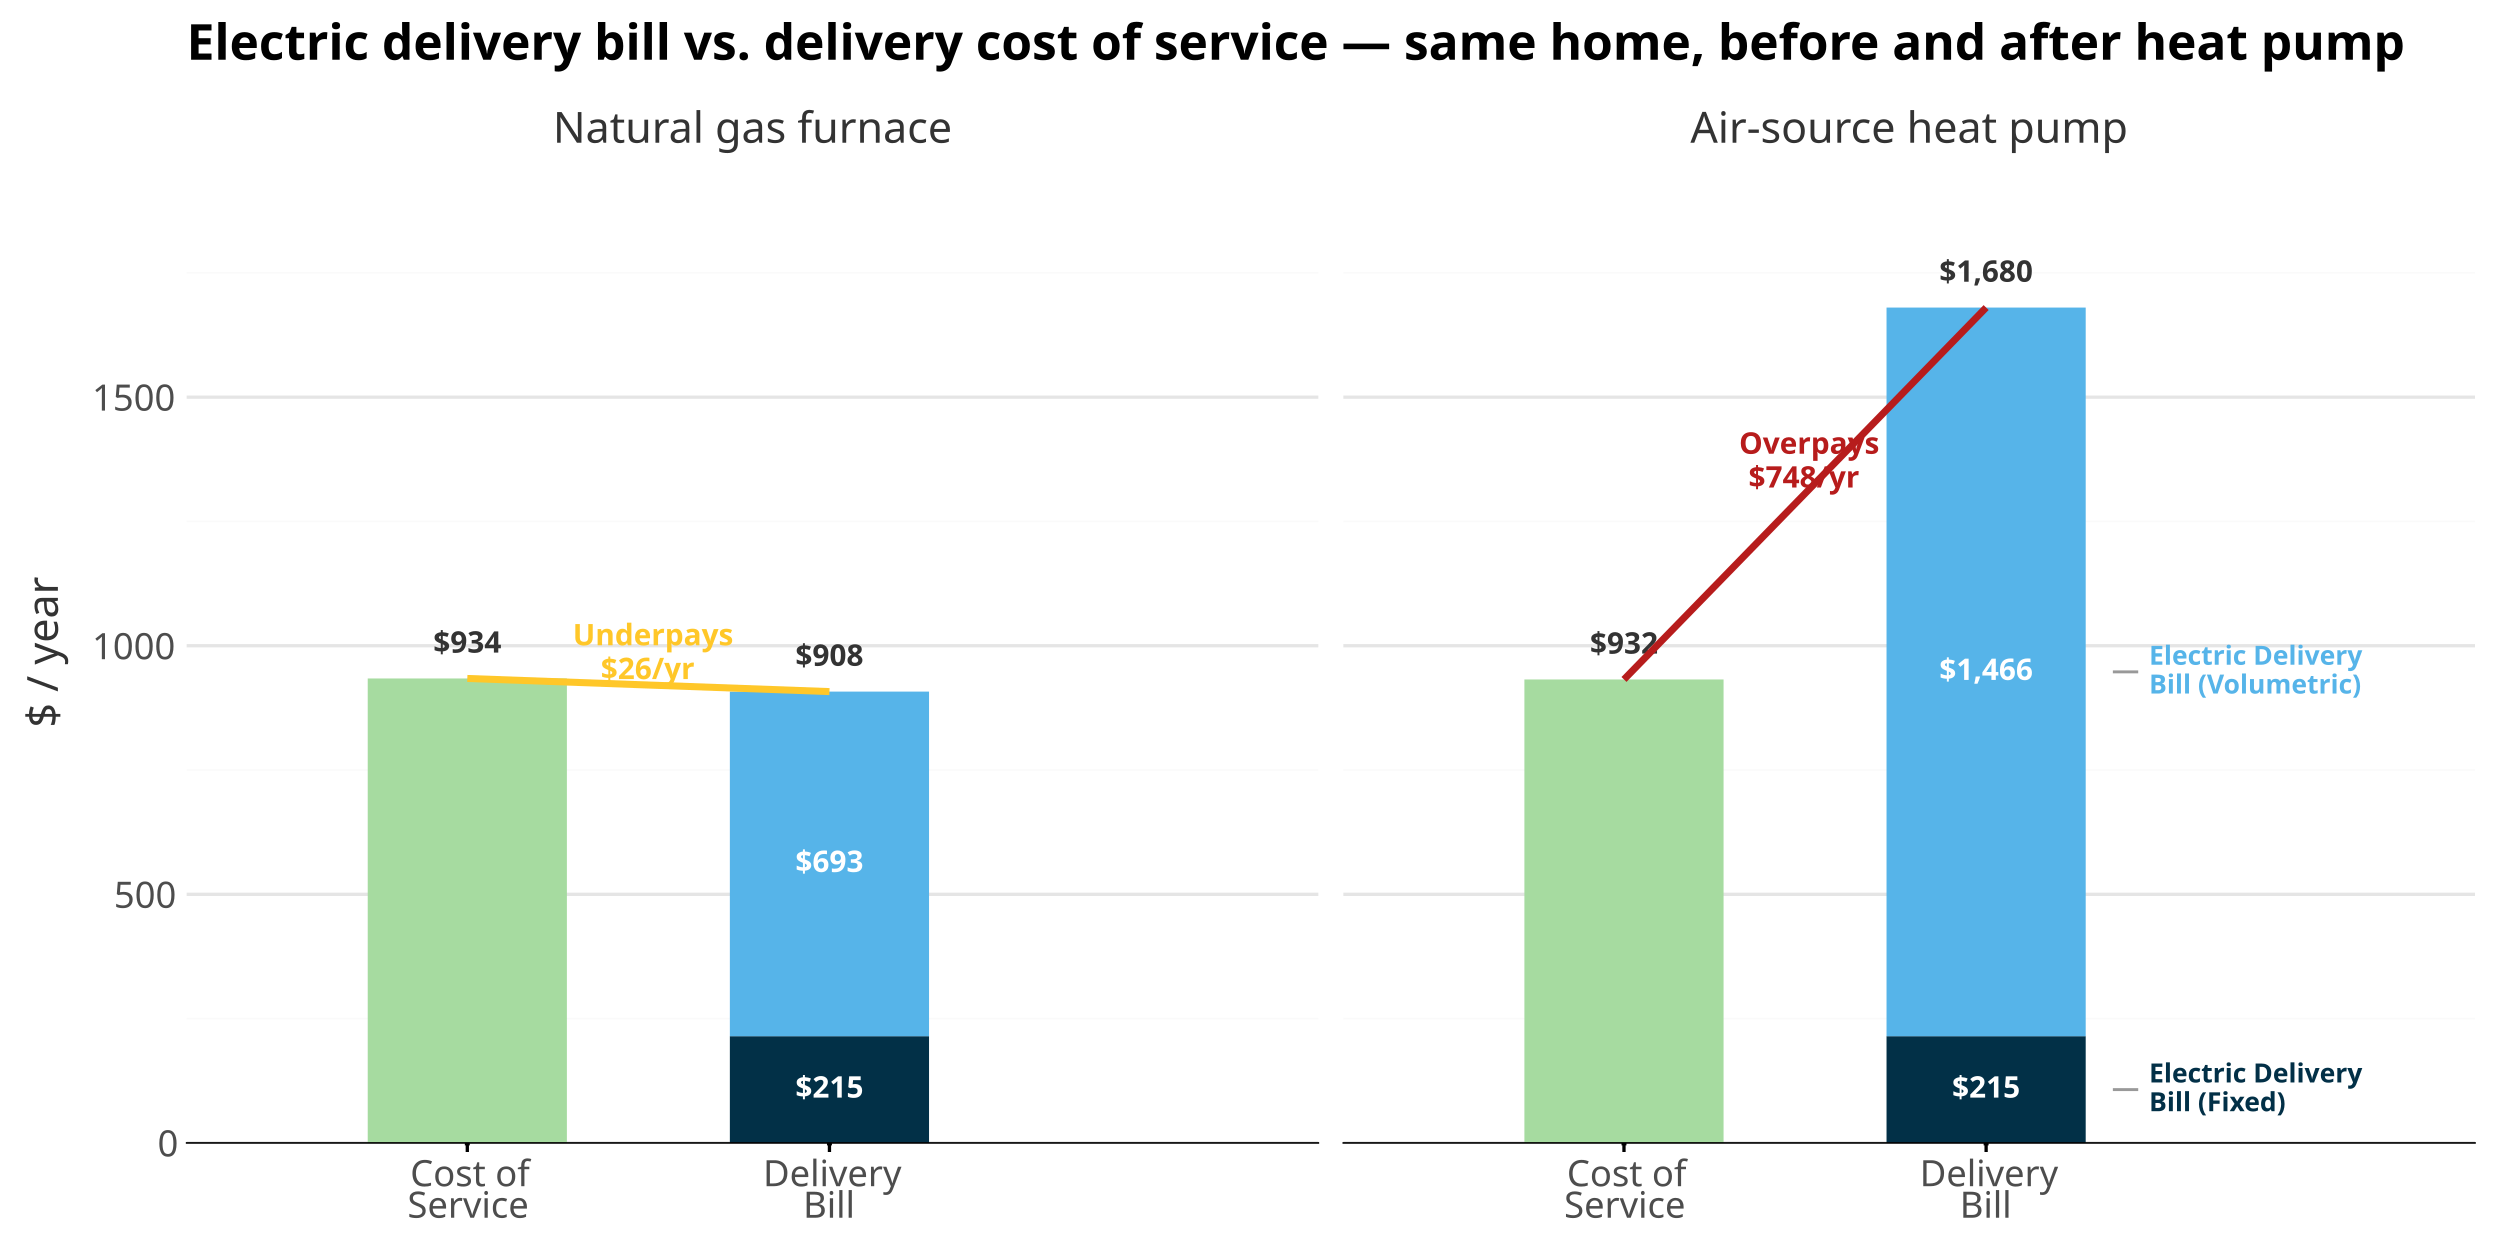
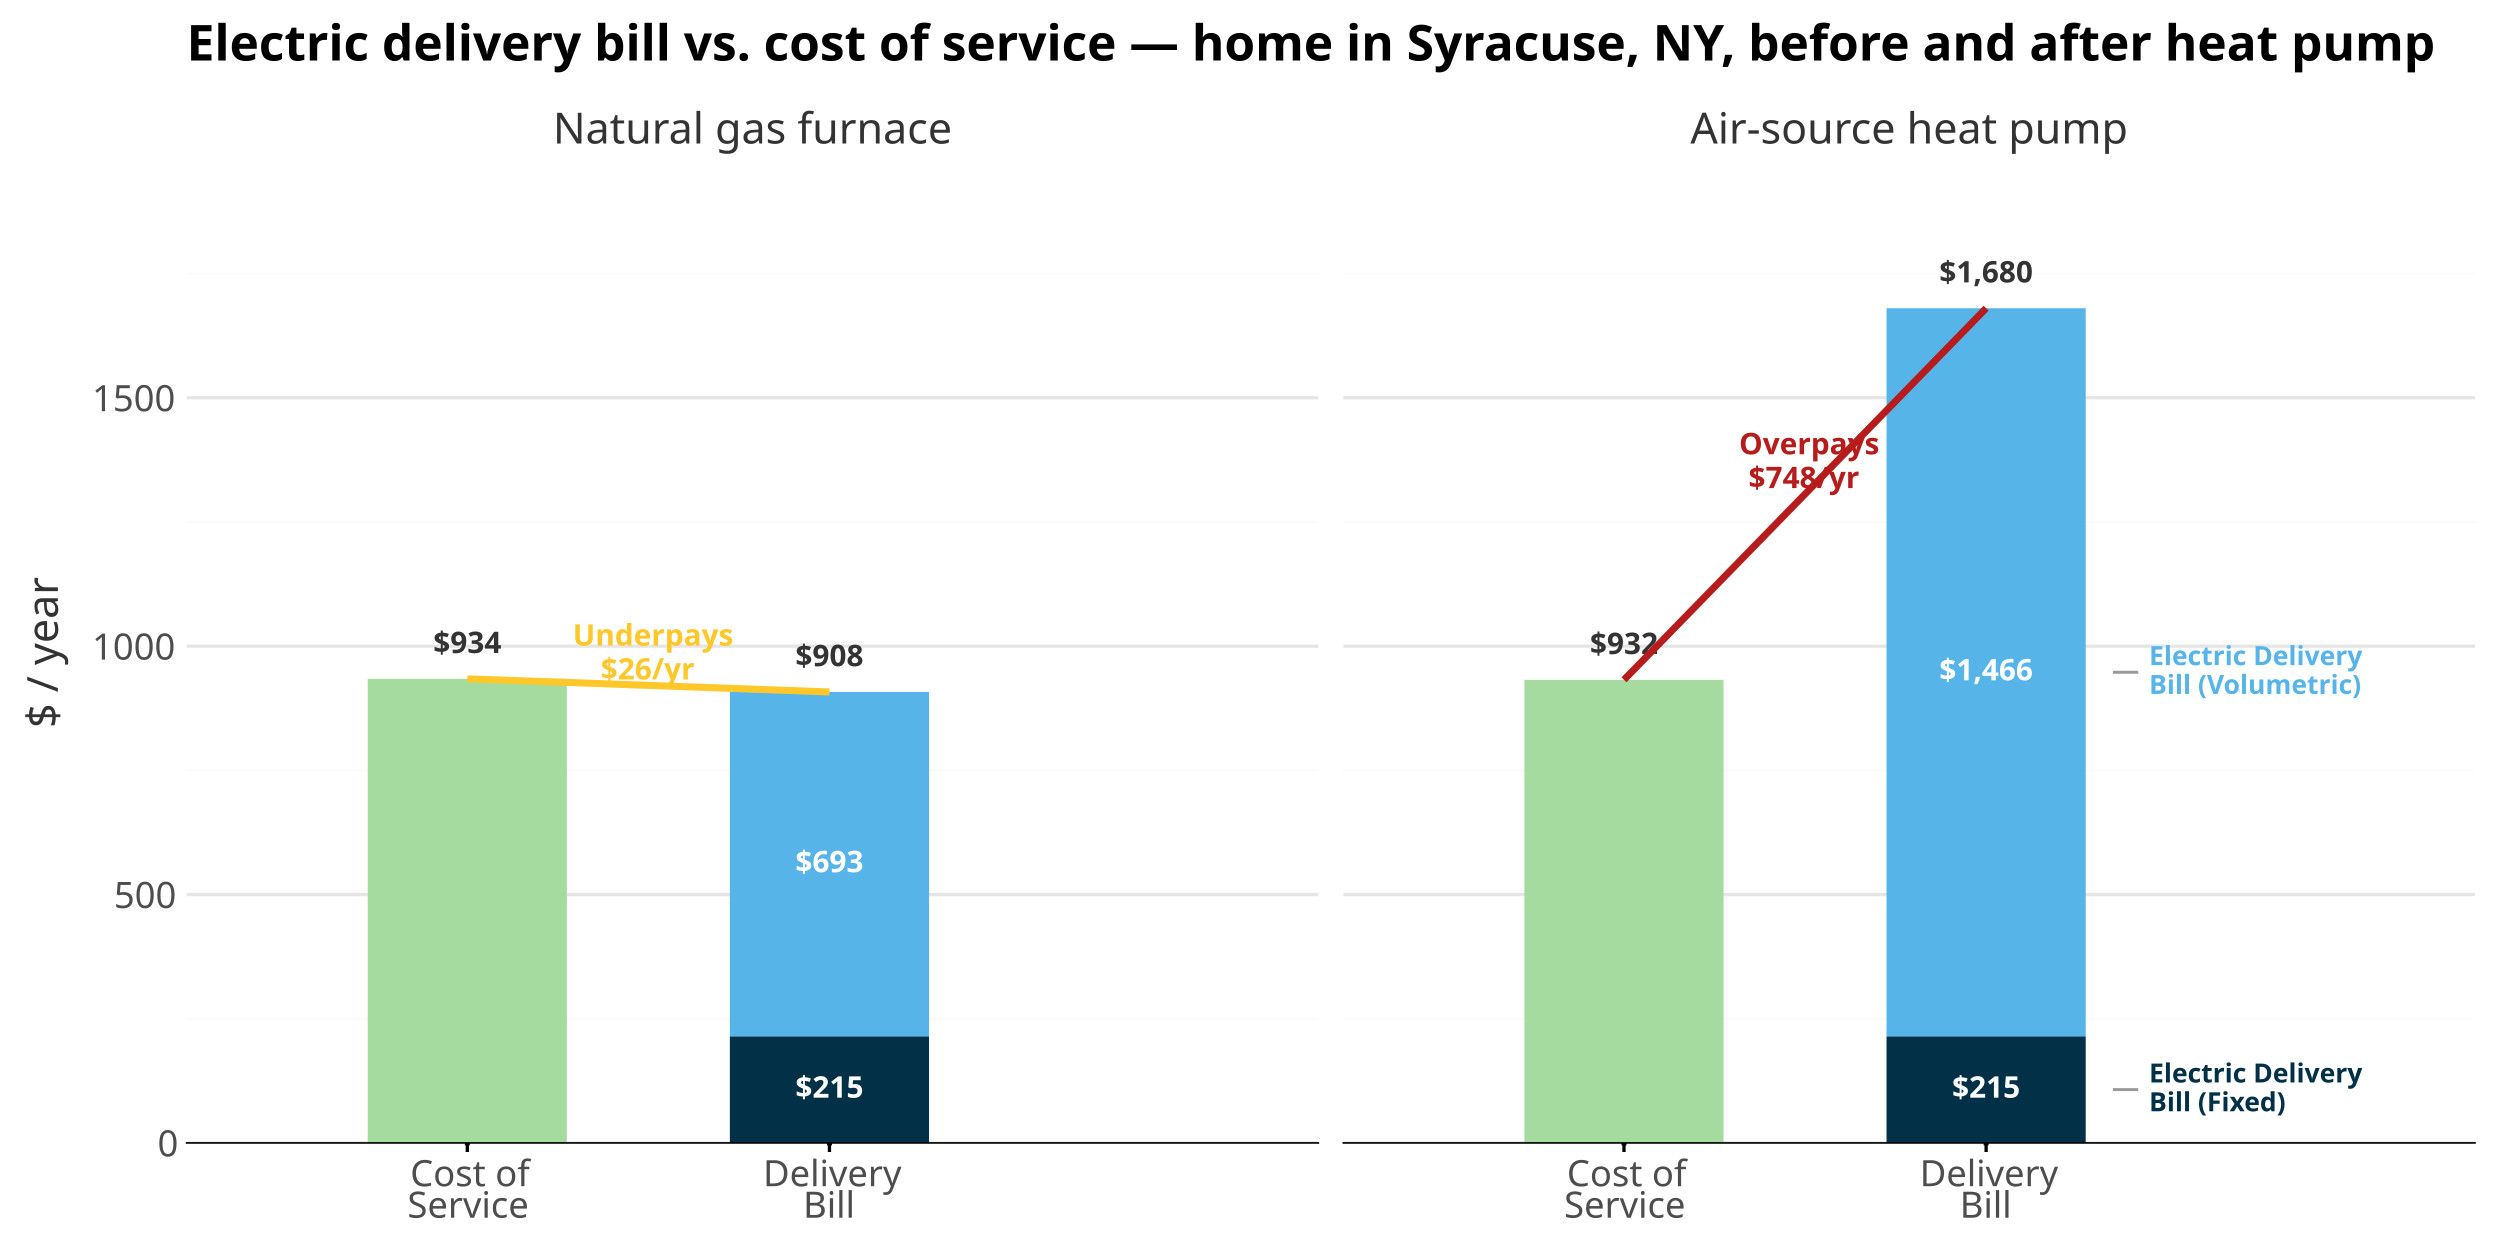
<svg xmlns="http://www.w3.org/2000/svg" xmlns:xlink="http://www.w3.org/1999/xlink" width="756pt" height="378pt" viewBox="0 0 756 378" version="1.1">
  <defs>
    <style type="text/css">*{stroke-linejoin: round; stroke-linecap: butt}</style>
  </defs>
  <g id="figure_1">
    <g id="patch_1">
      <path d="M 0 378 L 756 378 L 756 0 L 0 0 z " style="fill: #ffffff" />
    </g>
    <g id="axes_1">
      <g id="patch_2">
-         <path d="M 56.445 345.624 L 398.663 345.624 L 398.663 48.2 L 56.445 48.2 z " style="fill: #ffffff" />
+         <path d="M 56.445 345.624 L 398.663 345.624 L 398.663 48.439 L 56.445 48.439 z " style="fill: #ffffff" />
      </g>
      <g id="matplotlib.axis_1">
        <g id="xtick_1">
          <g id="line2d_1">
            <path d="M 141.315 345.624 " style="fill: none; stroke: #000000; stroke-width: 1.5; stroke-linecap: square" />
            <defs>
-               <path id="mcbe2c0b789" d="M 0 0 L 0 2.75 " style="stroke: #000000" />
+               <path id="m87a3f84f7e" d="M 0 0 L 0 2.75 " style="stroke: #000000" />
            </defs>
            <g>
-               <use xlink:href="#mcbe2c0b789" x="141.315" y="345.624" style="stroke: #000000" />
+               <use xlink:href="#m87a3f84f7e" x="141.315" y="345.624" style="stroke: #000000" />
            </g>
          </g>
          <g id="text_1">
            <text style="font-size: 11px; font-family: 'IBM Plex Sans'; fill: #4d4d4d" transform="translate(124.051 358.714)">Cost of</text>
            <text style="font-size: 11px; font-family: 'IBM Plex Sans'; fill: #4d4d4d" transform="translate(123.2139 368.24)">Service</text>
          </g>
        </g>
        <g id="xtick_2">
          <g id="line2d_2">
            <path d="M 250.825 345.624 " style="fill: none; stroke: #000000; stroke-width: 1.5; stroke-linecap: square" />
            <g>
-               <use xlink:href="#mcbe2c0b789" x="250.825" y="345.624" style="stroke: #000000" />
+               <use xlink:href="#m87a3f84f7e" x="250.825" y="345.624" style="stroke: #000000" />
            </g>
          </g>
          <g id="text_2">
            <text style="font-size: 11px; font-family: 'IBM Plex Sans'; fill: #4d4d4d" transform="translate(230.7538 358.714)">Delivery</text>
            <text style="font-size: 11px; font-family: 'IBM Plex Sans'; fill: #4d4d4d" transform="translate(242.8659 368.24)">Bill</text>
          </g>
        </g>
      </g>
      <g id="matplotlib.axis_2">
        <g id="ytick_1">
          <g id="line2d_3">
-             <path d="M 56.445 345.624 L 398.663 345.624 " clip-path="url(#pb7f8d67e0a)" style="fill: none; stroke: #e5e5e5; stroke-linecap: square" />
+             <path d="M 56.445 345.624 L 398.663 345.624 " clip-path="url(#p0693bebcb5)" style="fill: none; stroke: #e5e5e5; stroke-linecap: square" />
          </g>
          <g id="text_3">
            <text style="font-size: 11px; font-family: 'IBM Plex Sans'; text-anchor: start; fill: #4d4d4d" x="47.645" y="349.694" transform="rotate(-0 47.645 349.694)">0</text>
          </g>
        </g>
        <g id="ytick_2">
          <g id="line2d_4">
-             <path d="M 56.445 270.45 L 398.663 270.45 " clip-path="url(#pb7f8d67e0a)" style="fill: none; stroke: #e5e5e5; stroke-linecap: square" />
+             <path d="M 56.445 270.51 L 398.663 270.51 " clip-path="url(#p0693bebcb5)" style="fill: none; stroke: #e5e5e5; stroke-linecap: square" />
          </g>
          <g id="text_4">
-             <text style="font-size: 11px; font-family: 'IBM Plex Sans'; text-anchor: start; fill: #4d4d4d" x="34.445" y="274.52" transform="rotate(-0 34.445 274.5195)">500</text>
+             <text style="font-size: 11px; font-family: 'IBM Plex Sans'; text-anchor: start; fill: #4d4d4d" x="34.445" y="274.58" transform="rotate(-0 34.445 274.5799)">500</text>
          </g>
        </g>
        <g id="ytick_3">
          <g id="line2d_5">
-             <path d="M 56.445 195.275 L 398.663 195.275 " clip-path="url(#pb7f8d67e0a)" style="fill: none; stroke: #e5e5e5; stroke-linecap: square" />
+             <path d="M 56.445 195.396 L 398.663 195.396 " clip-path="url(#p0693bebcb5)" style="fill: none; stroke: #e5e5e5; stroke-linecap: square" />
          </g>
          <g id="text_5">
-             <text style="font-size: 11px; font-family: 'IBM Plex Sans'; text-anchor: start; fill: #4d4d4d" x="27.845" y="199.345" transform="rotate(-0 27.845 199.345)">1000</text>
+             <text style="font-size: 11px; font-family: 'IBM Plex Sans'; text-anchor: start; fill: #4d4d4d" x="27.845" y="199.466" transform="rotate(-0 27.845 199.4659)">1000</text>
          </g>
        </g>
        <g id="ytick_4">
          <g id="line2d_6">
-             <path d="M 56.445 120.101 L 398.663 120.101 " clip-path="url(#pb7f8d67e0a)" style="fill: none; stroke: #e5e5e5; stroke-linecap: square" />
+             <path d="M 56.445 120.282 L 398.663 120.282 " clip-path="url(#p0693bebcb5)" style="fill: none; stroke: #e5e5e5; stroke-linecap: square" />
          </g>
          <g id="text_6">
-             <text style="font-size: 11px; font-family: 'IBM Plex Sans'; text-anchor: start; fill: #4d4d4d" x="27.845" y="124.171" transform="rotate(-0 27.845 124.1705)">1500</text>
+             <text style="font-size: 11px; font-family: 'IBM Plex Sans'; text-anchor: start; fill: #4d4d4d" x="27.845" y="124.352" transform="rotate(-0 27.845 124.3518)">1500</text>
          </g>
        </g>
        <g id="ytick_5">
          <g id="line2d_7">
-             <path d="M 56.445 308.037 L 398.663 308.037 " clip-path="url(#pb7f8d67e0a)" style="fill: none; stroke: #fafafa; stroke-width: 0.5; stroke-linecap: square" />
+             <path d="M 56.445 308.067 L 398.663 308.067 " clip-path="url(#p0693bebcb5)" style="fill: none; stroke: #fafafa; stroke-width: 0.5; stroke-linecap: square" />
          </g>
        </g>
        <g id="ytick_6">
          <g id="line2d_8">
-             <path d="M 56.445 232.862 L 398.663 232.862 " clip-path="url(#pb7f8d67e0a)" style="fill: none; stroke: #fafafa; stroke-width: 0.5; stroke-linecap: square" />
+             <path d="M 56.445 232.953 L 398.663 232.953 " clip-path="url(#p0693bebcb5)" style="fill: none; stroke: #fafafa; stroke-width: 0.5; stroke-linecap: square" />
          </g>
        </g>
        <g id="ytick_7">
          <g id="line2d_9">
-             <path d="M 56.445 157.688 L 398.663 157.688 " clip-path="url(#pb7f8d67e0a)" style="fill: none; stroke: #fafafa; stroke-width: 0.5; stroke-linecap: square" />
+             <path d="M 56.445 157.839 L 398.663 157.839 " clip-path="url(#p0693bebcb5)" style="fill: none; stroke: #fafafa; stroke-width: 0.5; stroke-linecap: square" />
          </g>
        </g>
        <g id="ytick_8">
          <g id="line2d_10">
-             <path d="M 56.445 82.513 L 398.663 82.513 " clip-path="url(#pb7f8d67e0a)" style="fill: none; stroke: #fafafa; stroke-width: 0.5; stroke-linecap: square" />
+             <path d="M 56.445 82.725 L 398.663 82.725 " clip-path="url(#p0693bebcb5)" style="fill: none; stroke: #fafafa; stroke-width: 0.5; stroke-linecap: square" />
          </g>
        </g>
      </g>
      <g id="PolyCollection_1">
-         <path d="M 111.2 345.624 L 111.2 205.168 L 171.43 205.168 L 171.43 345.624 z " clip-path="url(#pb7f8d67e0a)" style="fill: #a6dba0" />
-         <path d="M 220.709 345.624 L 220.709 313.347 L 280.94 313.347 L 280.94 345.624 z " clip-path="url(#pb7f8d67e0a)" style="fill: #023047" />
-         <path d="M 220.709 313.347 L 220.709 209.14 L 280.94 209.14 L 280.94 313.347 z " clip-path="url(#pb7f8d67e0a)" style="fill: #56b4e9" />
+         <path d="M 111.2 345.624 L 111.2 205.28 L 171.43 205.28 L 171.43 345.624 z " clip-path="url(#p0693bebcb5)" style="fill: #a6dba0" />
+         <path d="M 220.709 345.624 L 220.709 313.373 L 280.94 313.373 L 280.94 345.624 z " clip-path="url(#p0693bebcb5)" style="fill: #023047" />
+         <path d="M 220.709 313.373 L 220.709 209.249 L 280.94 209.249 L 280.94 313.373 z " clip-path="url(#p0693bebcb5)" style="fill: #56b4e9" />
      </g>
      <g id="text_7">
-         <g clip-path="url(#pb7f8d67e0a)">
-           <text style="font-weight: 700; font-size: 9px; font-family: 'IBM Plex Sans'; text-anchor: middle; fill: #ffffff" x="250.825" y="331.916" transform="rotate(-0 250.8245 331.9155)">$215</text>
+         <g clip-path="url(#p0693bebcb5)">
+           <text style="font-weight: 700; font-size: 9px; font-family: 'IBM Plex Sans'; text-anchor: middle; fill: #ffffff" x="250.825" y="331.929" transform="rotate(-0 250.8245 331.9285)">$215</text>
        </g>
      </g>
      <g id="text_8">
-         <g clip-path="url(#pb7f8d67e0a)">
-           <text style="font-weight: 700; font-size: 9px; font-family: 'IBM Plex Sans'; text-anchor: middle; fill: #ffffff" x="250.825" y="263.673" transform="rotate(-0 250.8245 263.6733)">$693</text>
+         <g clip-path="url(#p0693bebcb5)">
+           <text style="font-weight: 700; font-size: 9px; font-family: 'IBM Plex Sans'; text-anchor: middle; fill: #ffffff" x="250.825" y="263.741" transform="rotate(-0 250.8245 263.7411)">$693</text>
        </g>
      </g>
      <g id="text_9">
-         <g clip-path="url(#pb7f8d67e0a)">
-           <text style="font-weight: 700; font-size: 9px; font-family: 'IBM Plex Sans'; text-anchor: middle; fill: #333333" x="141.315" y="197.354" transform="rotate(-0 141.3149 197.3536)">$934</text>
+         <g clip-path="url(#p0693bebcb5)">
+           <text style="font-weight: 700; font-size: 9px; font-family: 'IBM Plex Sans'; text-anchor: middle; fill: #333333" x="141.315" y="197.471" transform="rotate(-0 141.3149 197.4713)">$934</text>
        </g>
      </g>
      <g id="text_10">
-         <g clip-path="url(#pb7f8d67e0a)">
-           <text style="font-weight: 700; font-size: 9px; font-family: 'IBM Plex Sans'; text-anchor: middle; fill: #333333" x="250.825" y="201.326" transform="rotate(-0 250.8245 201.3256)">$908</text>
+         <g clip-path="url(#p0693bebcb5)">
+           <text style="font-weight: 700; font-size: 9px; font-family: 'IBM Plex Sans'; text-anchor: middle; fill: #333333" x="250.825" y="201.44" transform="rotate(-0 250.8245 201.4401)">$908</text>
        </g>
      </g>
      <g id="LineCollection_1">
-         <path d="M 141.315 205.168 L 250.825 209.14 " clip-path="url(#pb7f8d67e0a)" style="fill: none; stroke: #ffc729; stroke-width: 2.127" />
+         <path d="M 141.315 205.28 L 250.825 209.249 " clip-path="url(#p0693bebcb5)" style="fill: none; stroke: #ffc729; stroke-width: 2.127" />
      </g>
      <g id="text_11">
-         <g clip-path="url(#pb7f8d67e0a)">
-           <text style="font-weight: 700; font-size: 9px; font-family: 'IBM Plex Sans'; fill: #ffc729" transform="translate(173.2133 195.1296)">Underpays</text>
-         </g>
-         <g clip-path="url(#pb7f8d67e0a)">
-           <text style="font-weight: 700; font-size: 9px; font-family: 'IBM Plex Sans'; fill: #ffc729" transform="translate(181.674 205.3536)">$26/yr</text>
+         <g clip-path="url(#p0693bebcb5)">
+           <text style="font-weight: 700; font-size: 9px; font-family: 'IBM Plex Sans'; fill: #ffc729" transform="translate(173.2133 195.2409)">Underpays</text>
+         </g>
+         <g clip-path="url(#p0693bebcb5)">
+           <text style="font-weight: 700; font-size: 9px; font-family: 'IBM Plex Sans'; fill: #ffc729" transform="translate(181.674 205.4649)">$26/yr</text>
        </g>
      </g>
      <g id="patch_3">
        <path d="M 56.445 345.624 L 398.663 345.624 " style="fill: none; stroke: #000000; stroke-width: 0.5; stroke-linejoin: miter; stroke-linecap: square" />
      </g>
    </g>
    <g id="axes_2">
      <g id="patch_4">
-         <path d="M 406.223 345.624 L 748.44 345.624 L 748.44 48.2 L 406.223 48.2 z " style="fill: #ffffff" />
+         <path d="M 406.223 345.624 L 748.44 345.624 L 748.44 48.439 L 406.223 48.439 z " style="fill: #ffffff" />
      </g>
      <g id="matplotlib.axis_3">
        <g id="xtick_3">
          <g id="line2d_11">
            <path d="M 491.092 345.624 " style="fill: none; stroke: #000000; stroke-width: 1.5; stroke-linecap: square" />
            <g>
-               <use xlink:href="#mcbe2c0b789" x="491.092" y="345.624" style="stroke: #000000" />
+               <use xlink:href="#m87a3f84f7e" x="491.092" y="345.624" style="stroke: #000000" />
            </g>
          </g>
          <g id="text_12">
            <text style="font-size: 11px; font-family: 'IBM Plex Sans'; fill: #4d4d4d" transform="translate(473.8285 358.714)">Cost of</text>
            <text style="font-size: 11px; font-family: 'IBM Plex Sans'; fill: #4d4d4d" transform="translate(472.9914 368.24)">Service</text>
          </g>
        </g>
        <g id="xtick_4">
          <g id="line2d_12">
            <path d="M 600.602 345.624 " style="fill: none; stroke: #000000; stroke-width: 1.5; stroke-linecap: square" />
            <g>
-               <use xlink:href="#mcbe2c0b789" x="600.602" y="345.624" style="stroke: #000000" />
+               <use xlink:href="#m87a3f84f7e" x="600.602" y="345.624" style="stroke: #000000" />
            </g>
          </g>
          <g id="text_13">
            <text style="font-size: 11px; font-family: 'IBM Plex Sans'; fill: #4d4d4d" transform="translate(580.5313 358.714)">Delivery</text>
            <text style="font-size: 11px; font-family: 'IBM Plex Sans'; fill: #4d4d4d" transform="translate(592.6434 368.24)">Bill</text>
          </g>
        </g>
      </g>
      <g id="matplotlib.axis_4">
        <g id="ytick_9">
          <g id="line2d_13">
-             <path d="M 406.223 345.624 L 748.44 345.624 " clip-path="url(#pd79f1c42ff)" style="fill: none; stroke: #e5e5e5; stroke-linecap: square" />
+             <path d="M 406.223 345.624 L 748.44 345.624 " clip-path="url(#p96b45a171d)" style="fill: none; stroke: #e5e5e5; stroke-linecap: square" />
          </g>
        </g>
        <g id="ytick_10">
          <g id="line2d_14">
-             <path d="M 406.223 270.45 L 748.44 270.45 " clip-path="url(#pd79f1c42ff)" style="fill: none; stroke: #e5e5e5; stroke-linecap: square" />
+             <path d="M 406.223 270.51 L 748.44 270.51 " clip-path="url(#p96b45a171d)" style="fill: none; stroke: #e5e5e5; stroke-linecap: square" />
          </g>
        </g>
        <g id="ytick_11">
          <g id="line2d_15">
-             <path d="M 406.223 195.275 L 748.44 195.275 " clip-path="url(#pd79f1c42ff)" style="fill: none; stroke: #e5e5e5; stroke-linecap: square" />
+             <path d="M 406.223 195.396 L 748.44 195.396 " clip-path="url(#p96b45a171d)" style="fill: none; stroke: #e5e5e5; stroke-linecap: square" />
          </g>
        </g>
        <g id="ytick_12">
          <g id="line2d_16">
-             <path d="M 406.223 120.101 L 748.44 120.101 " clip-path="url(#pd79f1c42ff)" style="fill: none; stroke: #e5e5e5; stroke-linecap: square" />
+             <path d="M 406.223 120.282 L 748.44 120.282 " clip-path="url(#p96b45a171d)" style="fill: none; stroke: #e5e5e5; stroke-linecap: square" />
          </g>
        </g>
        <g id="ytick_13">
          <g id="line2d_17">
-             <path d="M 406.223 308.037 L 748.44 308.037 " clip-path="url(#pd79f1c42ff)" style="fill: none; stroke: #fafafa; stroke-width: 0.5; stroke-linecap: square" />
+             <path d="M 406.223 308.067 L 748.44 308.067 " clip-path="url(#p96b45a171d)" style="fill: none; stroke: #fafafa; stroke-width: 0.5; stroke-linecap: square" />
          </g>
        </g>
        <g id="ytick_14">
          <g id="line2d_18">
-             <path d="M 406.223 232.862 L 748.44 232.862 " clip-path="url(#pd79f1c42ff)" style="fill: none; stroke: #fafafa; stroke-width: 0.5; stroke-linecap: square" />
+             <path d="M 406.223 232.953 L 748.44 232.953 " clip-path="url(#p96b45a171d)" style="fill: none; stroke: #fafafa; stroke-width: 0.5; stroke-linecap: square" />
          </g>
        </g>
        <g id="ytick_15">
          <g id="line2d_19">
-             <path d="M 406.223 157.688 L 748.44 157.688 " clip-path="url(#pd79f1c42ff)" style="fill: none; stroke: #fafafa; stroke-width: 0.5; stroke-linecap: square" />
+             <path d="M 406.223 157.839 L 748.44 157.839 " clip-path="url(#p96b45a171d)" style="fill: none; stroke: #fafafa; stroke-width: 0.5; stroke-linecap: square" />
          </g>
        </g>
        <g id="ytick_16">
          <g id="line2d_20">
-             <path d="M 406.223 82.513 L 748.44 82.513 " clip-path="url(#pd79f1c42ff)" style="fill: none; stroke: #fafafa; stroke-width: 0.5; stroke-linecap: square" />
+             <path d="M 406.223 82.725 L 748.44 82.725 " clip-path="url(#p96b45a171d)" style="fill: none; stroke: #fafafa; stroke-width: 0.5; stroke-linecap: square" />
          </g>
        </g>
      </g>
      <g id="PolyCollection_2">
-         <path d="M 460.977 345.624 L 460.977 205.469 L 521.208 205.469 L 521.208 345.624 z " clip-path="url(#pd79f1c42ff)" style="fill: #a6dba0" />
-         <path d="M 570.487 345.624 L 570.487 313.347 L 630.717 313.347 L 630.717 345.624 z " clip-path="url(#pd79f1c42ff)" style="fill: #023047" />
-         <path d="M 570.487 313.347 L 570.487 93.008 L 630.717 93.008 L 630.717 313.347 z " clip-path="url(#pd79f1c42ff)" style="fill: #56b4e9" />
+         <path d="M 460.977 345.624 L 460.977 205.582 L 521.208 205.582 L 521.208 345.624 z " clip-path="url(#p96b45a171d)" style="fill: #a6dba0" />
+         <path d="M 570.487 345.624 L 570.487 313.373 L 630.717 313.373 L 630.717 345.624 z " clip-path="url(#p96b45a171d)" style="fill: #023047" />
+         <path d="M 570.487 313.373 L 570.487 93.211 L 630.717 93.211 L 630.717 313.373 z " clip-path="url(#p96b45a171d)" style="fill: #56b4e9" />
      </g>
      <g id="text_14">
-         <g clip-path="url(#pd79f1c42ff)">
-           <text style="font-weight: 700; font-size: 9px; font-family: 'IBM Plex Sans'; text-anchor: middle; fill: #ffffff" x="600.602" y="331.916" transform="rotate(-0 600.602 331.9155)">$215</text>
+         <g clip-path="url(#p96b45a171d)">
+           <text style="font-weight: 700; font-size: 9px; font-family: 'IBM Plex Sans'; text-anchor: middle; fill: #ffffff" x="600.602" y="331.929" transform="rotate(-0 600.602 331.9285)">$215</text>
        </g>
      </g>
      <g id="text_15">
-         <g clip-path="url(#pd79f1c42ff)">
-           <text style="font-weight: 700; font-size: 9px; font-family: 'IBM Plex Sans'; text-anchor: middle; fill: #ffffff" x="600.602" y="205.608" transform="rotate(-0 600.602 205.6077)">$1,466</text>
+         <g clip-path="url(#p96b45a171d)">
+           <text style="font-weight: 700; font-size: 9px; font-family: 'IBM Plex Sans'; text-anchor: middle; fill: #ffffff" x="600.602" y="205.722" transform="rotate(-0 600.602 205.7222)">$1,466</text>
        </g>
      </g>
      <g id="text_16">
-         <g clip-path="url(#pd79f1c42ff)">
-           <text style="font-weight: 700; font-size: 9px; font-family: 'IBM Plex Sans'; text-anchor: middle; fill: #333333" x="491.092" y="197.655" transform="rotate(-0 491.0924 197.6551)">$932</text>
+         <g clip-path="url(#p96b45a171d)">
+           <text style="font-weight: 700; font-size: 9px; font-family: 'IBM Plex Sans'; text-anchor: middle; fill: #333333" x="491.092" y="197.773" transform="rotate(-0 491.0924 197.7726)">$932</text>
        </g>
      </g>
      <g id="text_17">
-         <g clip-path="url(#pd79f1c42ff)">
-           <text style="font-weight: 700; font-size: 9px; font-family: 'IBM Plex Sans'; text-anchor: middle; fill: #333333" x="600.602" y="85.194" transform="rotate(-0 600.602 85.19443)">$1,680</text>
+         <g clip-path="url(#p96b45a171d)">
+           <text style="font-weight: 700; font-size: 9px; font-family: 'IBM Plex Sans'; text-anchor: middle; fill: #333333" x="600.602" y="85.402" transform="rotate(-0 600.602 85.40232)">$1,680</text>
        </g>
      </g>
      <g id="LineCollection_2">
-         <path d="M 491.092 205.469 L 600.602 93.008 " clip-path="url(#pd79f1c42ff)" style="fill: none; stroke: #b71c1c; stroke-width: 2.127" />
+         <path d="M 491.092 205.582 L 600.602 93.211 " clip-path="url(#p96b45a171d)" style="fill: none; stroke: #b71c1c; stroke-width: 2.127" />
      </g>
      <g id="text_18">
-         <g clip-path="url(#pd79f1c42ff)">
-           <text style="font-weight: 700; font-size: 9px; font-family: 'IBM Plex Sans'; fill: #b71c1c" transform="translate(525.8975 137.2147)">Overpays</text>
-         </g>
-         <g clip-path="url(#pd79f1c42ff)">
-           <text style="font-weight: 700; font-size: 9px; font-family: 'IBM Plex Sans'; fill: #b71c1c" transform="translate(528.7515 147.4387)">$748/yr</text>
+         <g clip-path="url(#p96b45a171d)">
+           <text style="font-weight: 700; font-size: 9px; font-family: 'IBM Plex Sans'; fill: #b71c1c" transform="translate(525.8975 137.3726)">Overpays</text>
+         </g>
+         <g clip-path="url(#p96b45a171d)">
+           <text style="font-weight: 700; font-size: 9px; font-family: 'IBM Plex Sans'; fill: #b71c1c" transform="translate(528.7515 147.5966)">$748/yr</text>
        </g>
      </g>
      <g id="LineCollection_3">
-         <path d="M 638.93 329.486 L 646.596 329.486 " clip-path="url(#pd79f1c42ff)" style="fill: none; stroke: #999999; stroke-width: 0.886" />
-         <path d="M 638.93 203.178 L 646.596 203.178 " clip-path="url(#pd79f1c42ff)" style="fill: none; stroke: #999999; stroke-width: 0.886" />
+         <path d="M 638.93 329.499 L 646.596 329.499 " clip-path="url(#p96b45a171d)" style="fill: none; stroke: #999999; stroke-width: 0.886" />
+         <path d="M 638.93 203.292 L 646.596 203.292 " clip-path="url(#p96b45a171d)" style="fill: none; stroke: #999999; stroke-width: 0.886" />
      </g>
      <g id="text_19">
-         <g clip-path="url(#pd79f1c42ff)">
-           <text style="font-weight: 700; font-size: 8px; font-family: 'IBM Plex Sans'; fill: #023047" transform="translate(649.8814 327.3298)">Electric Delivery</text>
-         </g>
-         <g clip-path="url(#pd79f1c42ff)">
-           <text style="font-weight: 700; font-size: 8px; font-family: 'IBM Plex Sans'; fill: #023047" transform="translate(649.8814 336.0338)">Bill (Fixed)</text>
+         <g clip-path="url(#p96b45a171d)">
+           <text style="font-weight: 700; font-size: 8px; font-family: 'IBM Plex Sans'; fill: #023047" transform="translate(649.8814 327.3428)">Electric Delivery</text>
+         </g>
+         <g clip-path="url(#p96b45a171d)">
+           <text style="font-weight: 700; font-size: 8px; font-family: 'IBM Plex Sans'; fill: #023047" transform="translate(649.8814 336.0468)">Bill (Fixed)</text>
        </g>
      </g>
      <g id="text_20">
-         <g clip-path="url(#pd79f1c42ff)">
-           <text style="font-weight: 700; font-size: 8px; font-family: 'IBM Plex Sans'; fill: #56b4e9" transform="translate(649.8814 201.022)">Electric Delivery</text>
-         </g>
-         <g clip-path="url(#pd79f1c42ff)">
-           <text style="font-weight: 700; font-size: 8px; font-family: 'IBM Plex Sans'; fill: #56b4e9" transform="translate(649.8814 209.726)">Bill (Volumetric)</text>
+         <g clip-path="url(#p96b45a171d)">
+           <text style="font-weight: 700; font-size: 8px; font-family: 'IBM Plex Sans'; fill: #56b4e9" transform="translate(649.8814 201.1365)">Electric Delivery</text>
+         </g>
+         <g clip-path="url(#p96b45a171d)">
+           <text style="font-weight: 700; font-size: 8px; font-family: 'IBM Plex Sans'; fill: #56b4e9" transform="translate(649.8814 209.8405)">Bill (Volumetric)</text>
        </g>
      </g>
      <g id="patch_5">
        <path d="M 406.223 345.624 L 748.44 345.624 " style="fill: none; stroke: #000000; stroke-width: 0.5; stroke-linejoin: miter; stroke-linecap: square" />
      </g>
    </g>
    <g id="text_21">
-       <text style="font-weight: 700; font-size: 15px; font-family: 'GT Planar'; text-anchor: start" x="56.445" y="18.06" transform="rotate(-0 56.445 18.06)">Electric delivery bill vs. delivery cost of service — same home, before and after heat pump</text>
+       <text style="font-weight: 700; font-size: 15px; font-family: 'GT Planar'; text-anchor: start" x="56.445" y="18.299" transform="rotate(-0 56.445 18.29906)">Electric delivery bill vs. cost of service — home in Syracuse, NY, before and after heat pump</text>
    </g>
    <g id="text_22">
-       <text style="font-size: 13px; font-family: 'GT Planar'; fill: #333333" transform="translate(17.505 220.0256) rotate(-90)">$ / year</text>
+       <text style="font-size: 13px; font-family: 'GT Planar'; fill: #333333" transform="translate(17.505 220.1451) rotate(-90)">$ / year</text>
    </g>
    <g id="text_23">
-       <text style="font-size: 13px; font-family: 'GT Planar'; text-anchor: middle; fill: #333333" x="227.554" y="43.158" transform="rotate(-0 227.5538 43.158)">Natural gas furnace</text>
+       <text style="font-size: 13px; font-family: 'GT Planar'; text-anchor: middle; fill: #333333" x="227.554" y="43.397" transform="rotate(-0 227.5538 43.39706)">Natural gas furnace</text>
    </g>
    <g id="text_24">
-       <text style="font-size: 13px; font-family: 'GT Planar'; text-anchor: middle; fill: #333333" x="577.331" y="43.158" transform="rotate(-0 577.3312 43.158)">Air-source heat pump</text>
+       <text style="font-size: 13px; font-family: 'GT Planar'; text-anchor: middle; fill: #333333" x="577.331" y="43.397" transform="rotate(-0 577.3312 43.39706)">Air-source heat pump</text>
    </g>
  </g>
  <defs>
-     <clipPath id="pb7f8d67e0a">
-       <rect x="56.445" y="48.2" width="342.217" height="297.424" />
+     <clipPath id="p0693bebcb5">
+       <rect x="56.445" y="48.439" width="342.217" height="297.185" />
    </clipPath>
-     <clipPath id="pd79f1c42ff">
-       <rect x="406.223" y="48.2" width="342.217" height="297.424" />
+     <clipPath id="p96b45a171d">
+       <rect x="406.223" y="48.439" width="342.217" height="297.185" />
    </clipPath>
  </defs>
</svg>
